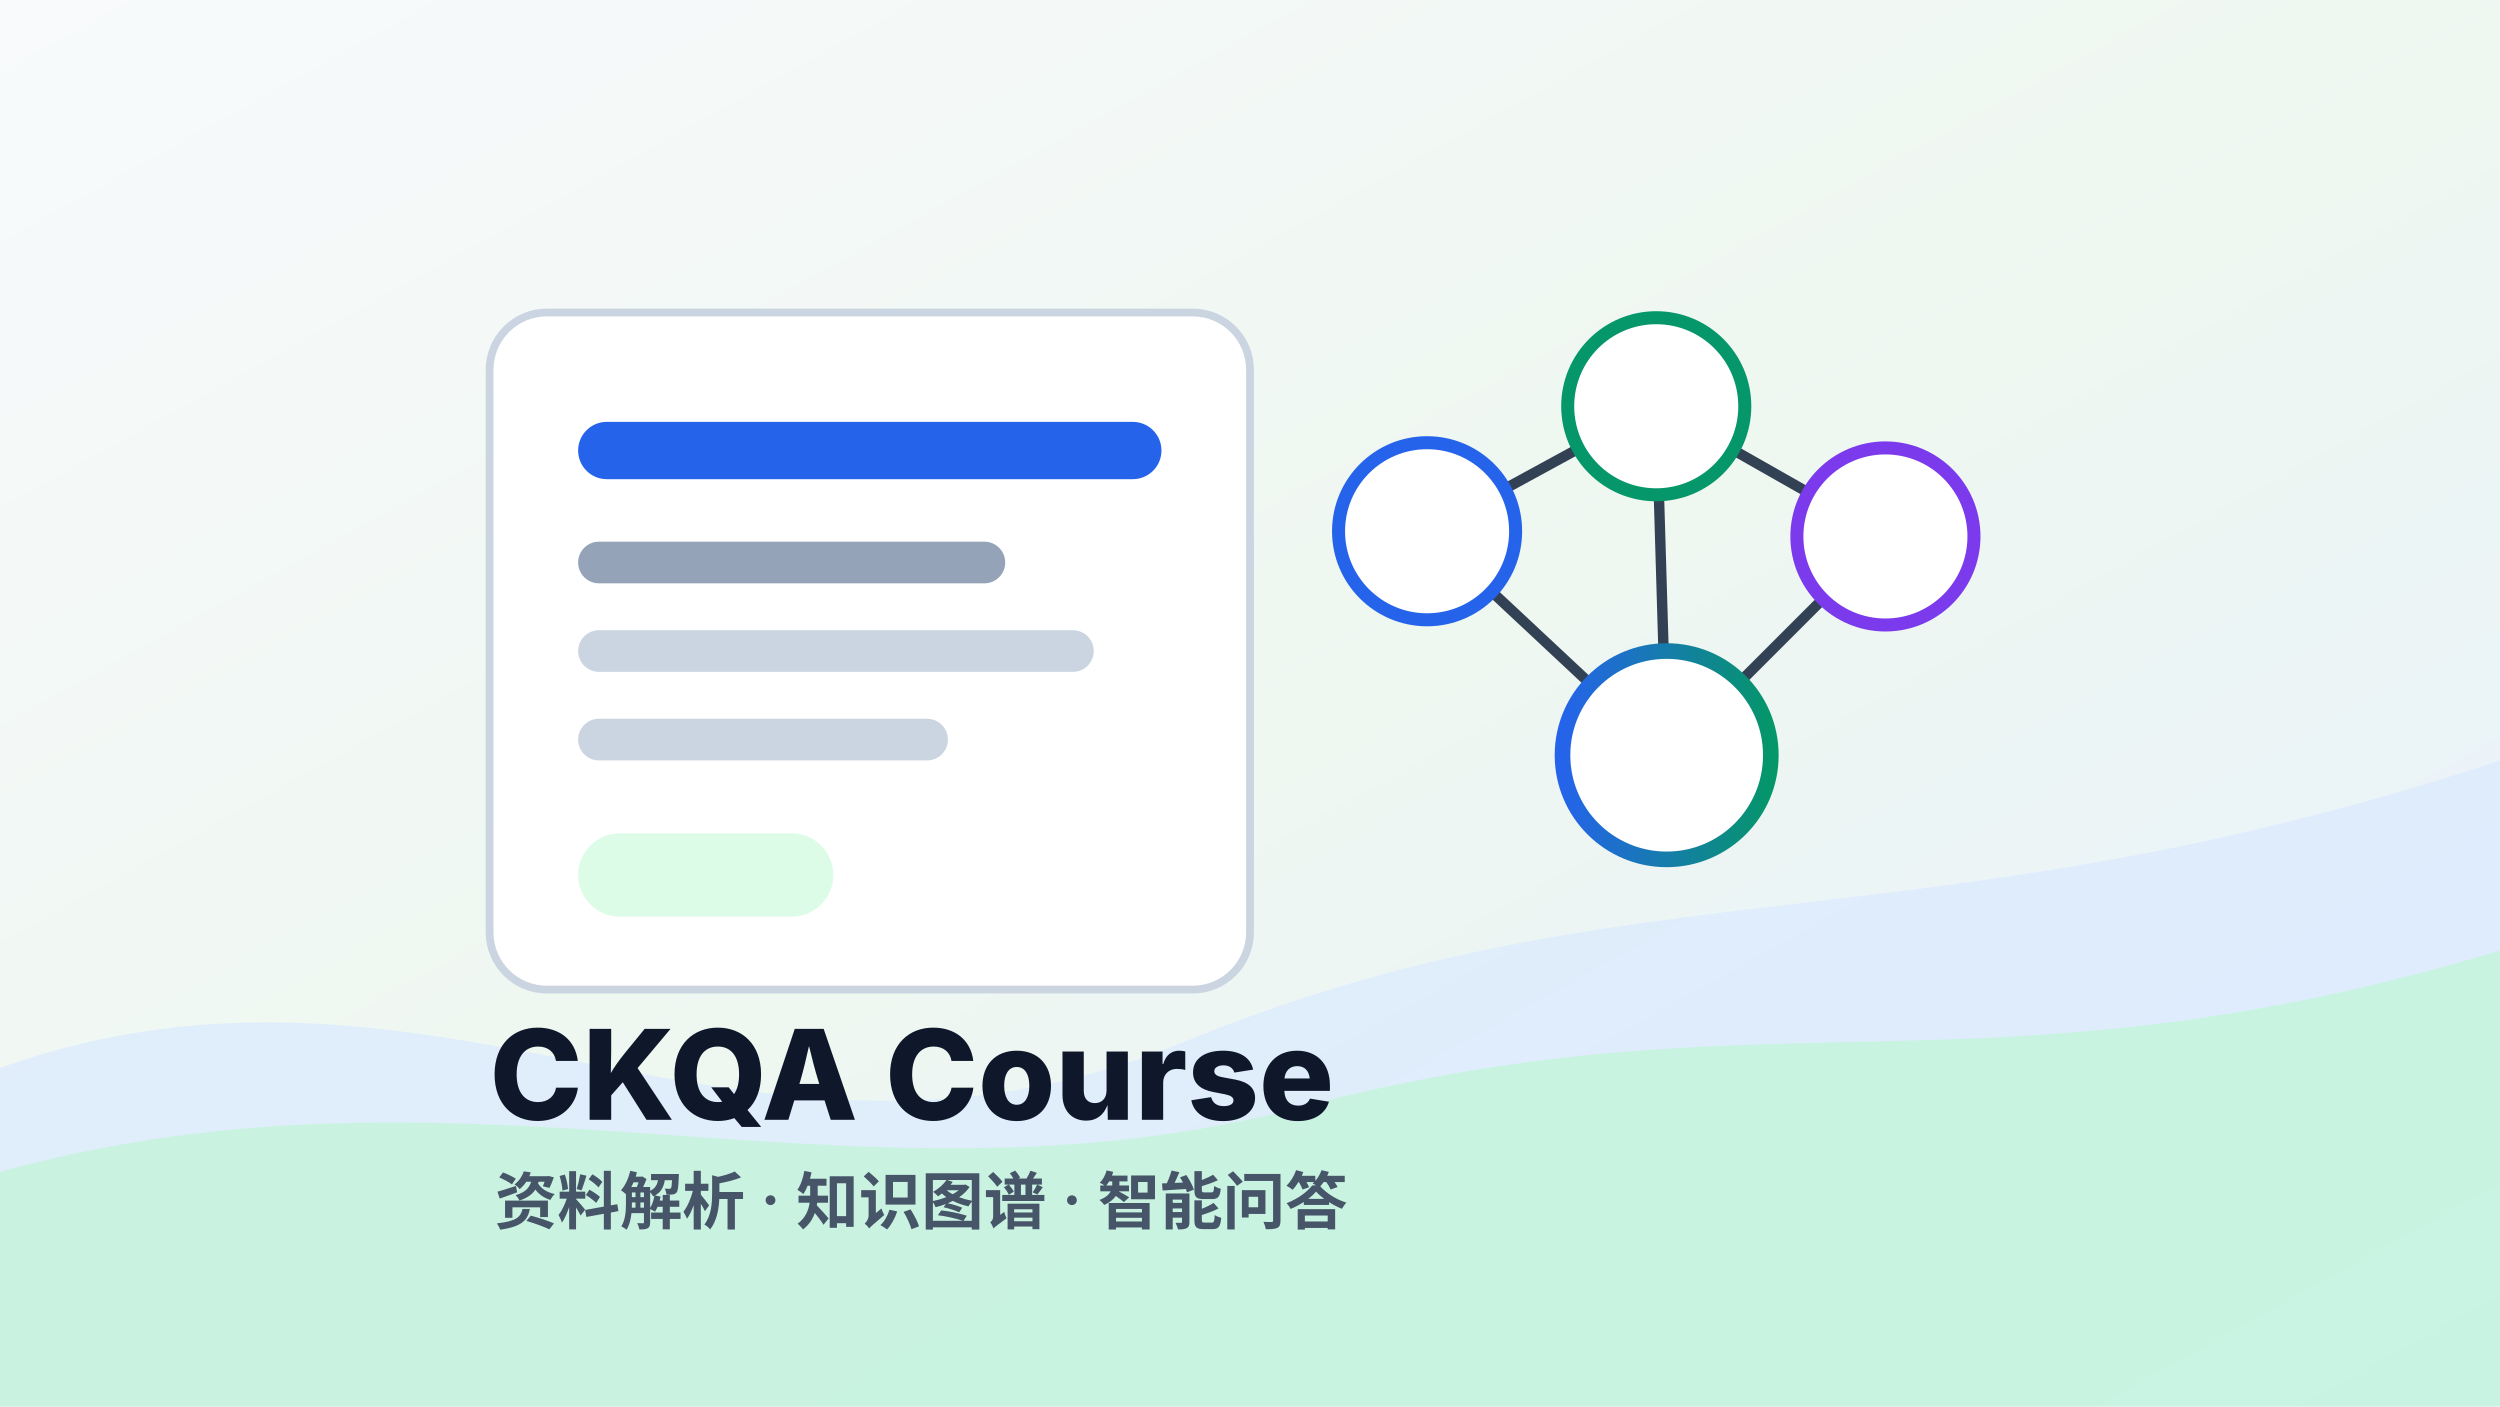
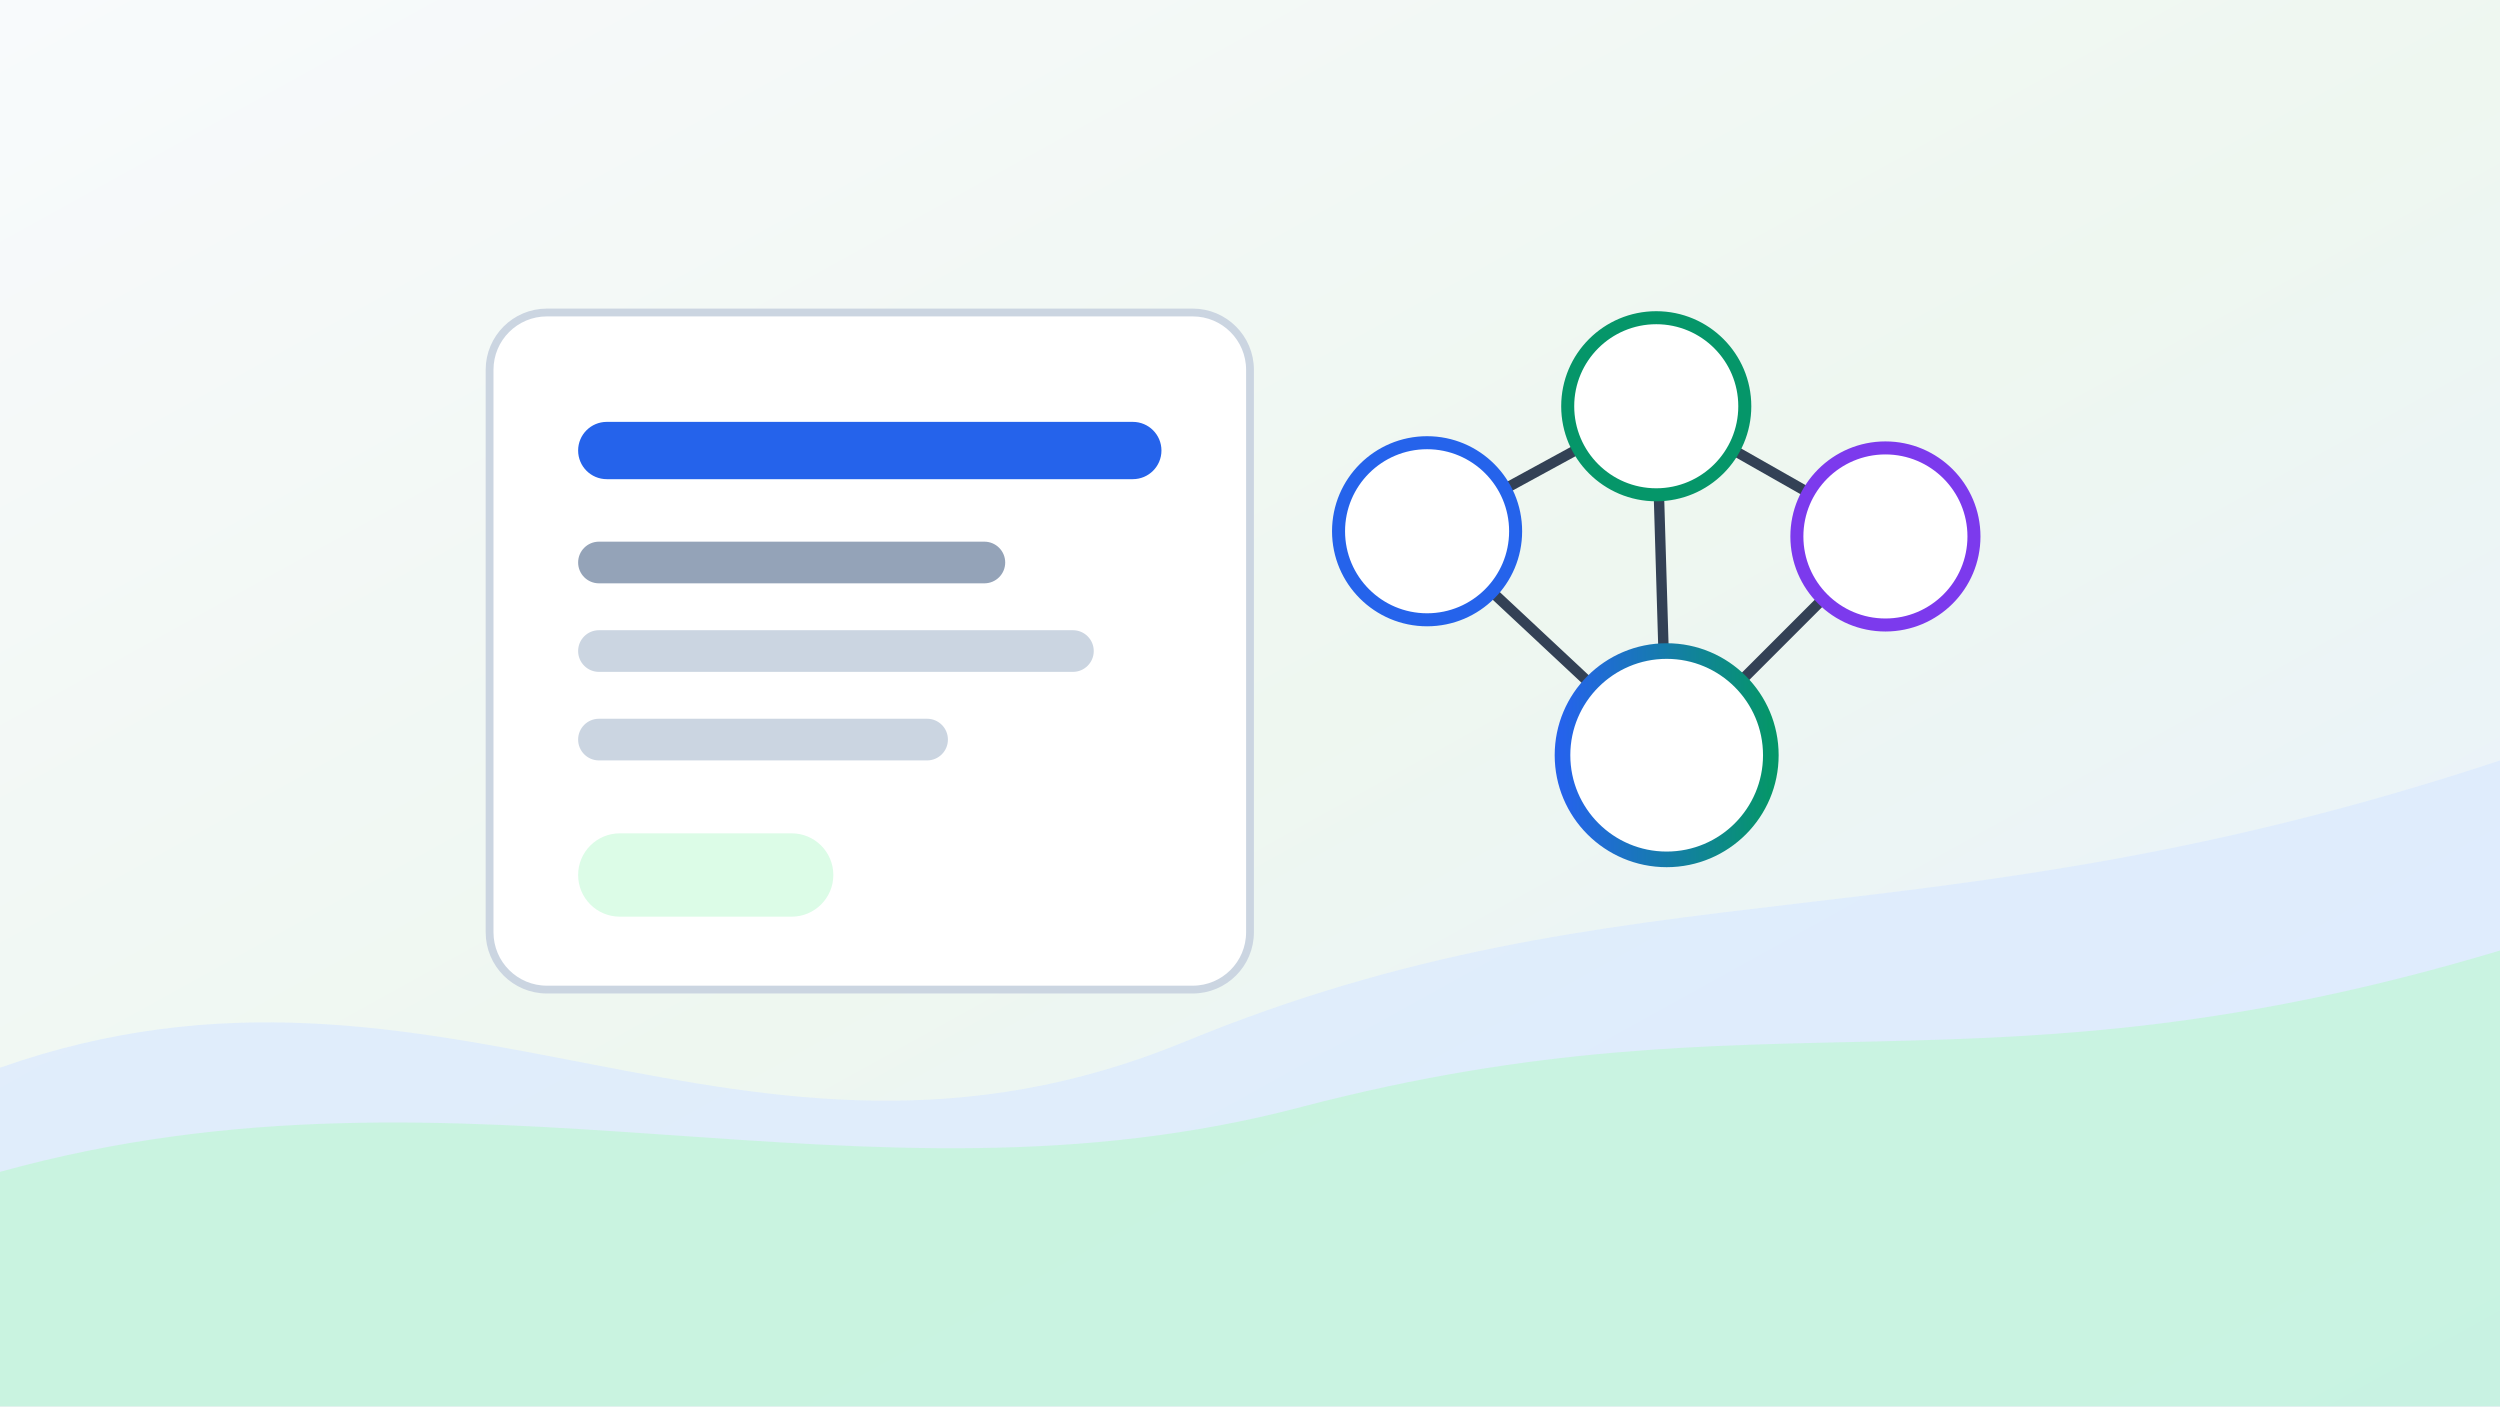
<svg xmlns="http://www.w3.org/2000/svg" width="960" height="540" viewBox="0 0 960 540" role="img" aria-labelledby="title desc">
  <defs>
    <linearGradient id="bg" x1="0" x2="1" y1="0" y2="1">
      <stop offset="0" stop-color="#f8fafc" />
      <stop offset="0.52" stop-color="#eef7f0" />
      <stop offset="1" stop-color="#e8f0ff" />
    </linearGradient>
    <linearGradient id="accent" x1="0" x2="1" y1="0" y2="0">
      <stop offset="0" stop-color="#2563eb" />
      <stop offset="1" stop-color="#059669" />
    </linearGradient>
  </defs>
  <rect width="960" height="540" fill="url(#bg)" />
  <path d="M0 410 C170 350 285 470 455 400 C625 330 740 365 960 292 L960 540 L0 540 Z" fill="#dbeafe" opacity="0.76" />
  <path d="M0 450 C180 400 330 470 500 425 C680 378 760 425 960 365 L960 540 L0 540 Z" fill="#bbf7d0" opacity="0.62" />
  <g transform="translate(188 120)">
    <rect x="0" y="0" width="292" height="260" rx="22" fill="#ffffff" stroke="#cbd5e1" stroke-width="3" />
    <rect x="34" y="42" width="224" height="22" rx="11" fill="#2563eb" />
    <rect x="34" y="88" width="164" height="16" rx="8" fill="#94a3b8" />
    <rect x="34" y="122" width="198" height="16" rx="8" fill="#cbd5e1" />
    <rect x="34" y="156" width="142" height="16" rx="8" fill="#cbd5e1" />
    <rect x="34" y="200" width="98" height="32" rx="16" fill="#dcfce7" />
  </g>
  <g fill="none" stroke="#334155" stroke-width="4" stroke-linecap="round">
    <path d="M548 204 L636 156 L724 206" />
    <path d="M636 156 L640 290" />
    <path d="M548 204 L640 290 L724 206" />
  </g>
  <g>
    <circle cx="548" cy="204" r="34" fill="#ffffff" stroke="#2563eb" stroke-width="5" />
    <circle cx="636" cy="156" r="34" fill="#ffffff" stroke="#059669" stroke-width="5" />
    <circle cx="724" cy="206" r="34" fill="#ffffff" stroke="#7c3aed" stroke-width="5" />
    <circle cx="640" cy="290" r="40" fill="#ffffff" stroke="url(#accent)" stroke-width="6" />
  </g>
-   <text x="188" y="430" fill="#0f172a" font-family="Inter, Arial, sans-serif" font-size="48" font-weight="800">CKQA Course</text>
-   <text x="190" y="470" fill="#475569" font-family="Inter, Arial, sans-serif" font-size="24" font-weight="600">资料解析 · 知识图谱 · 智能问答</text>
</svg>
